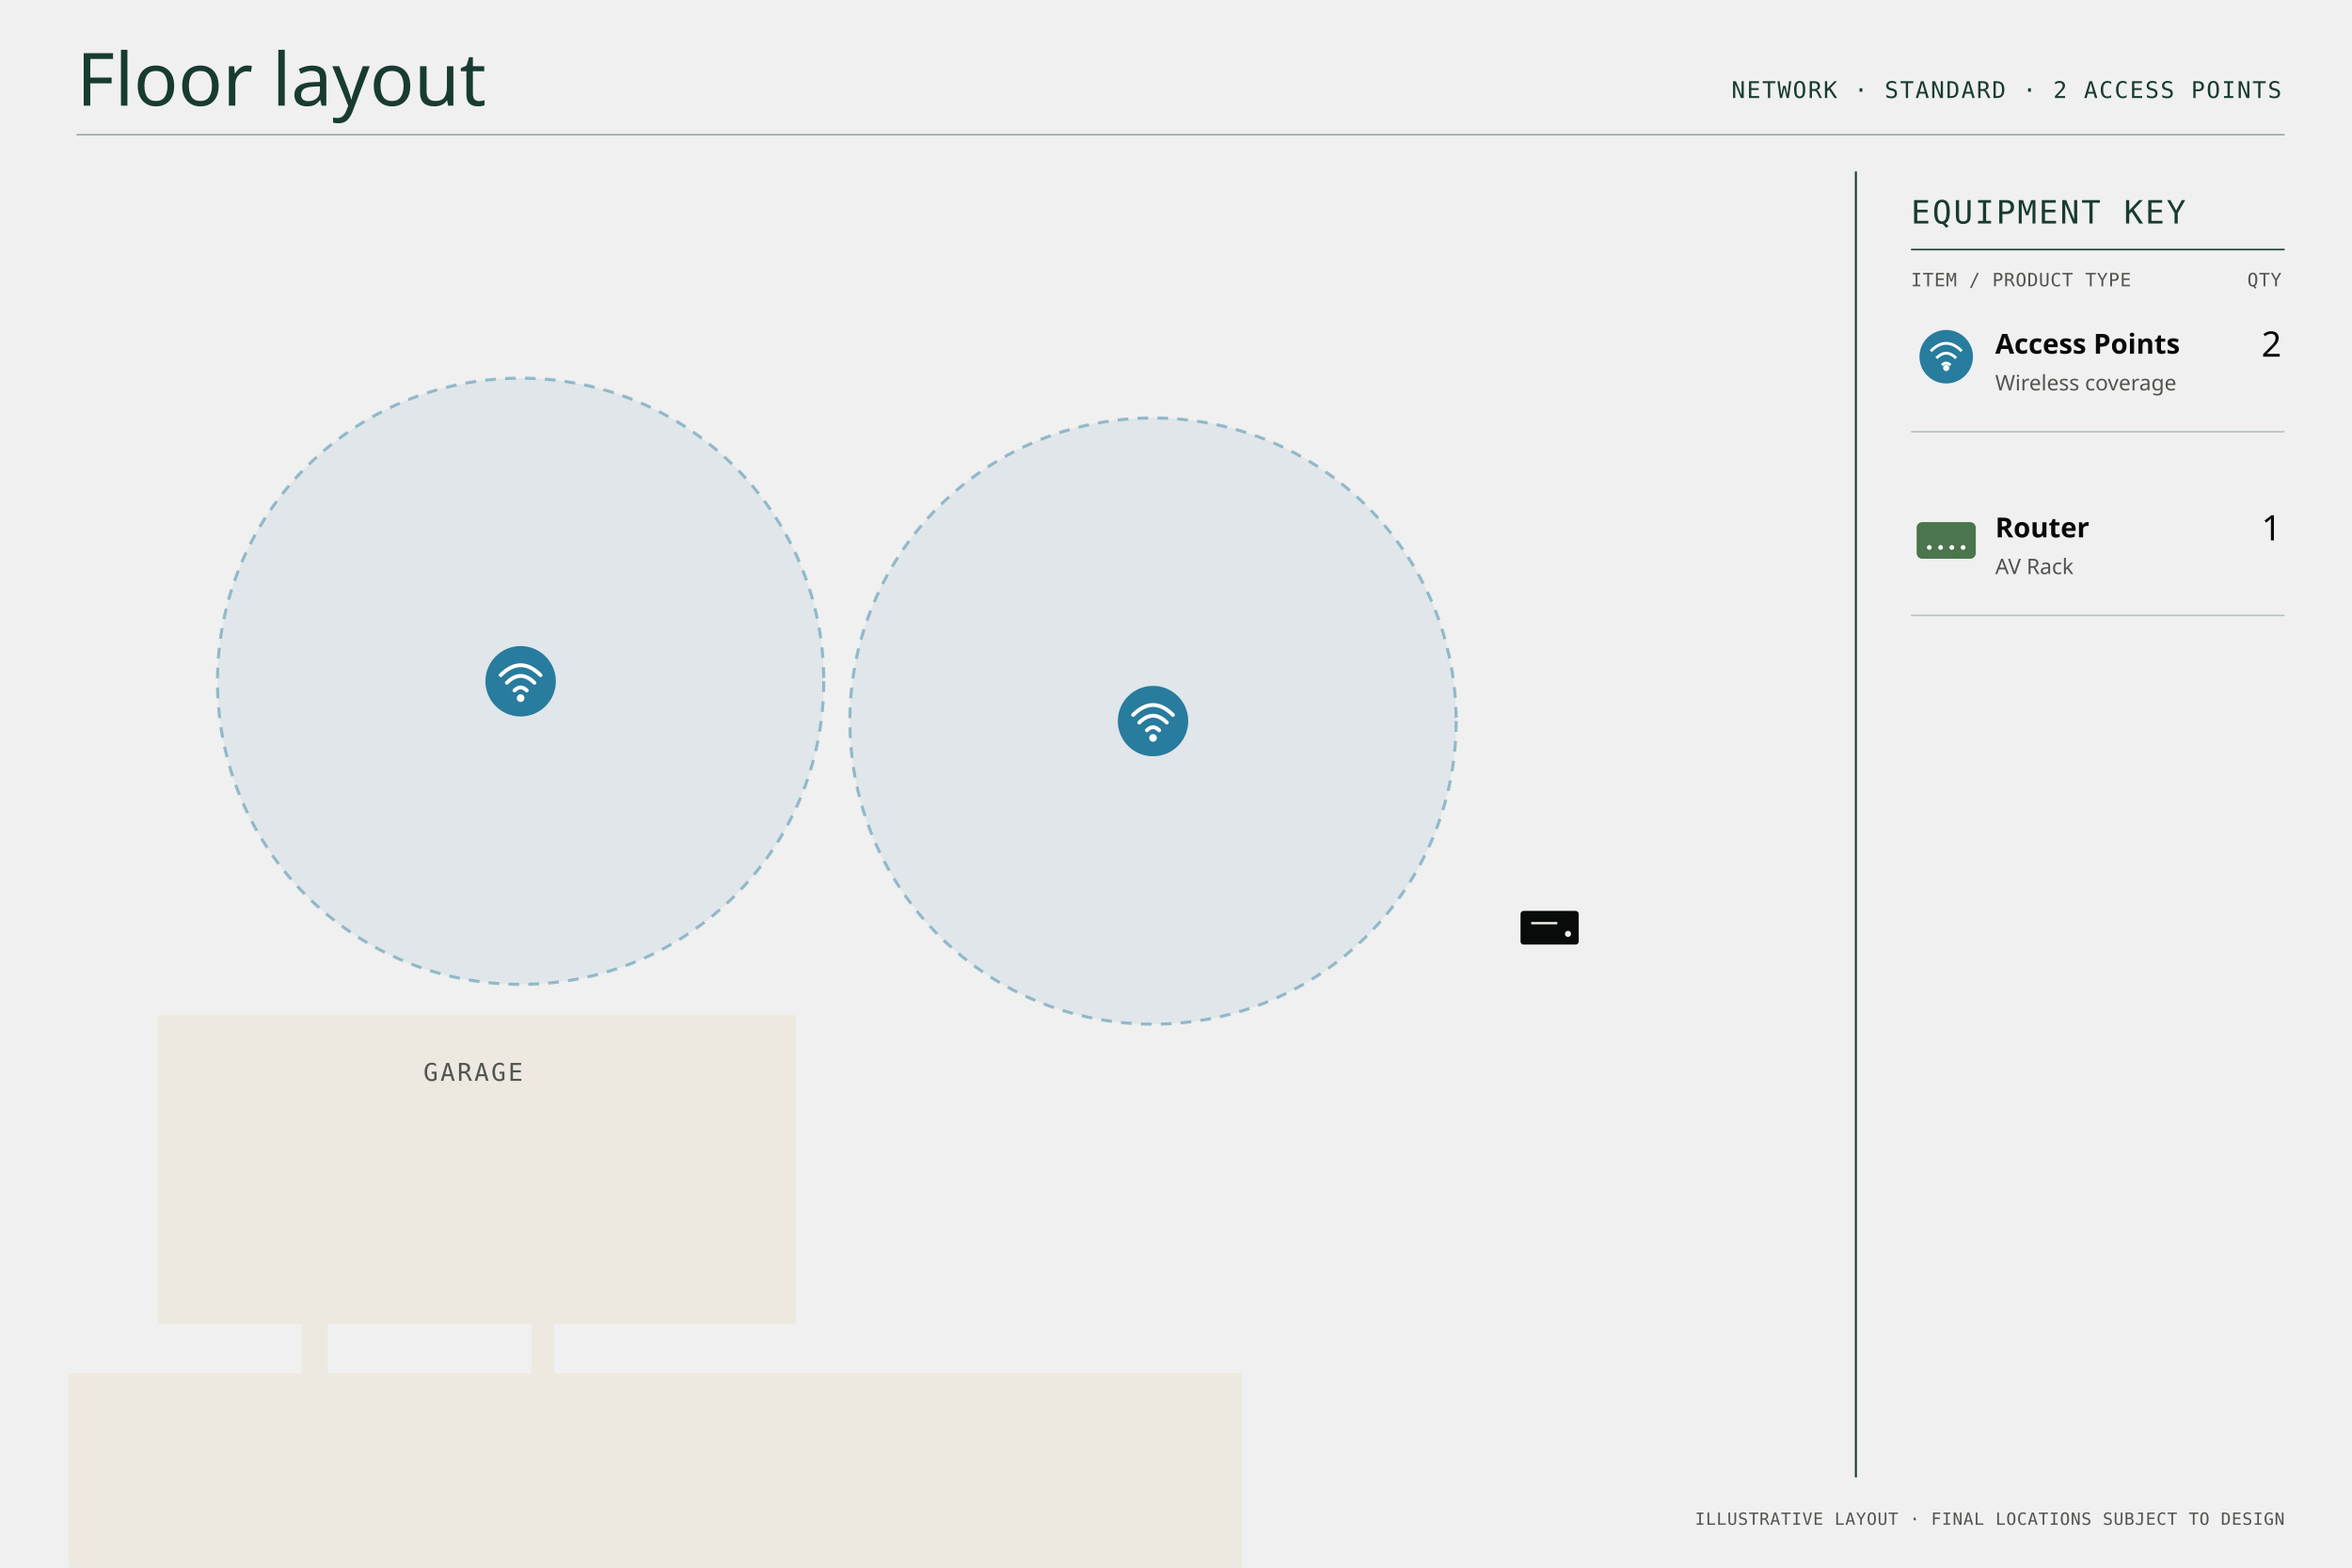
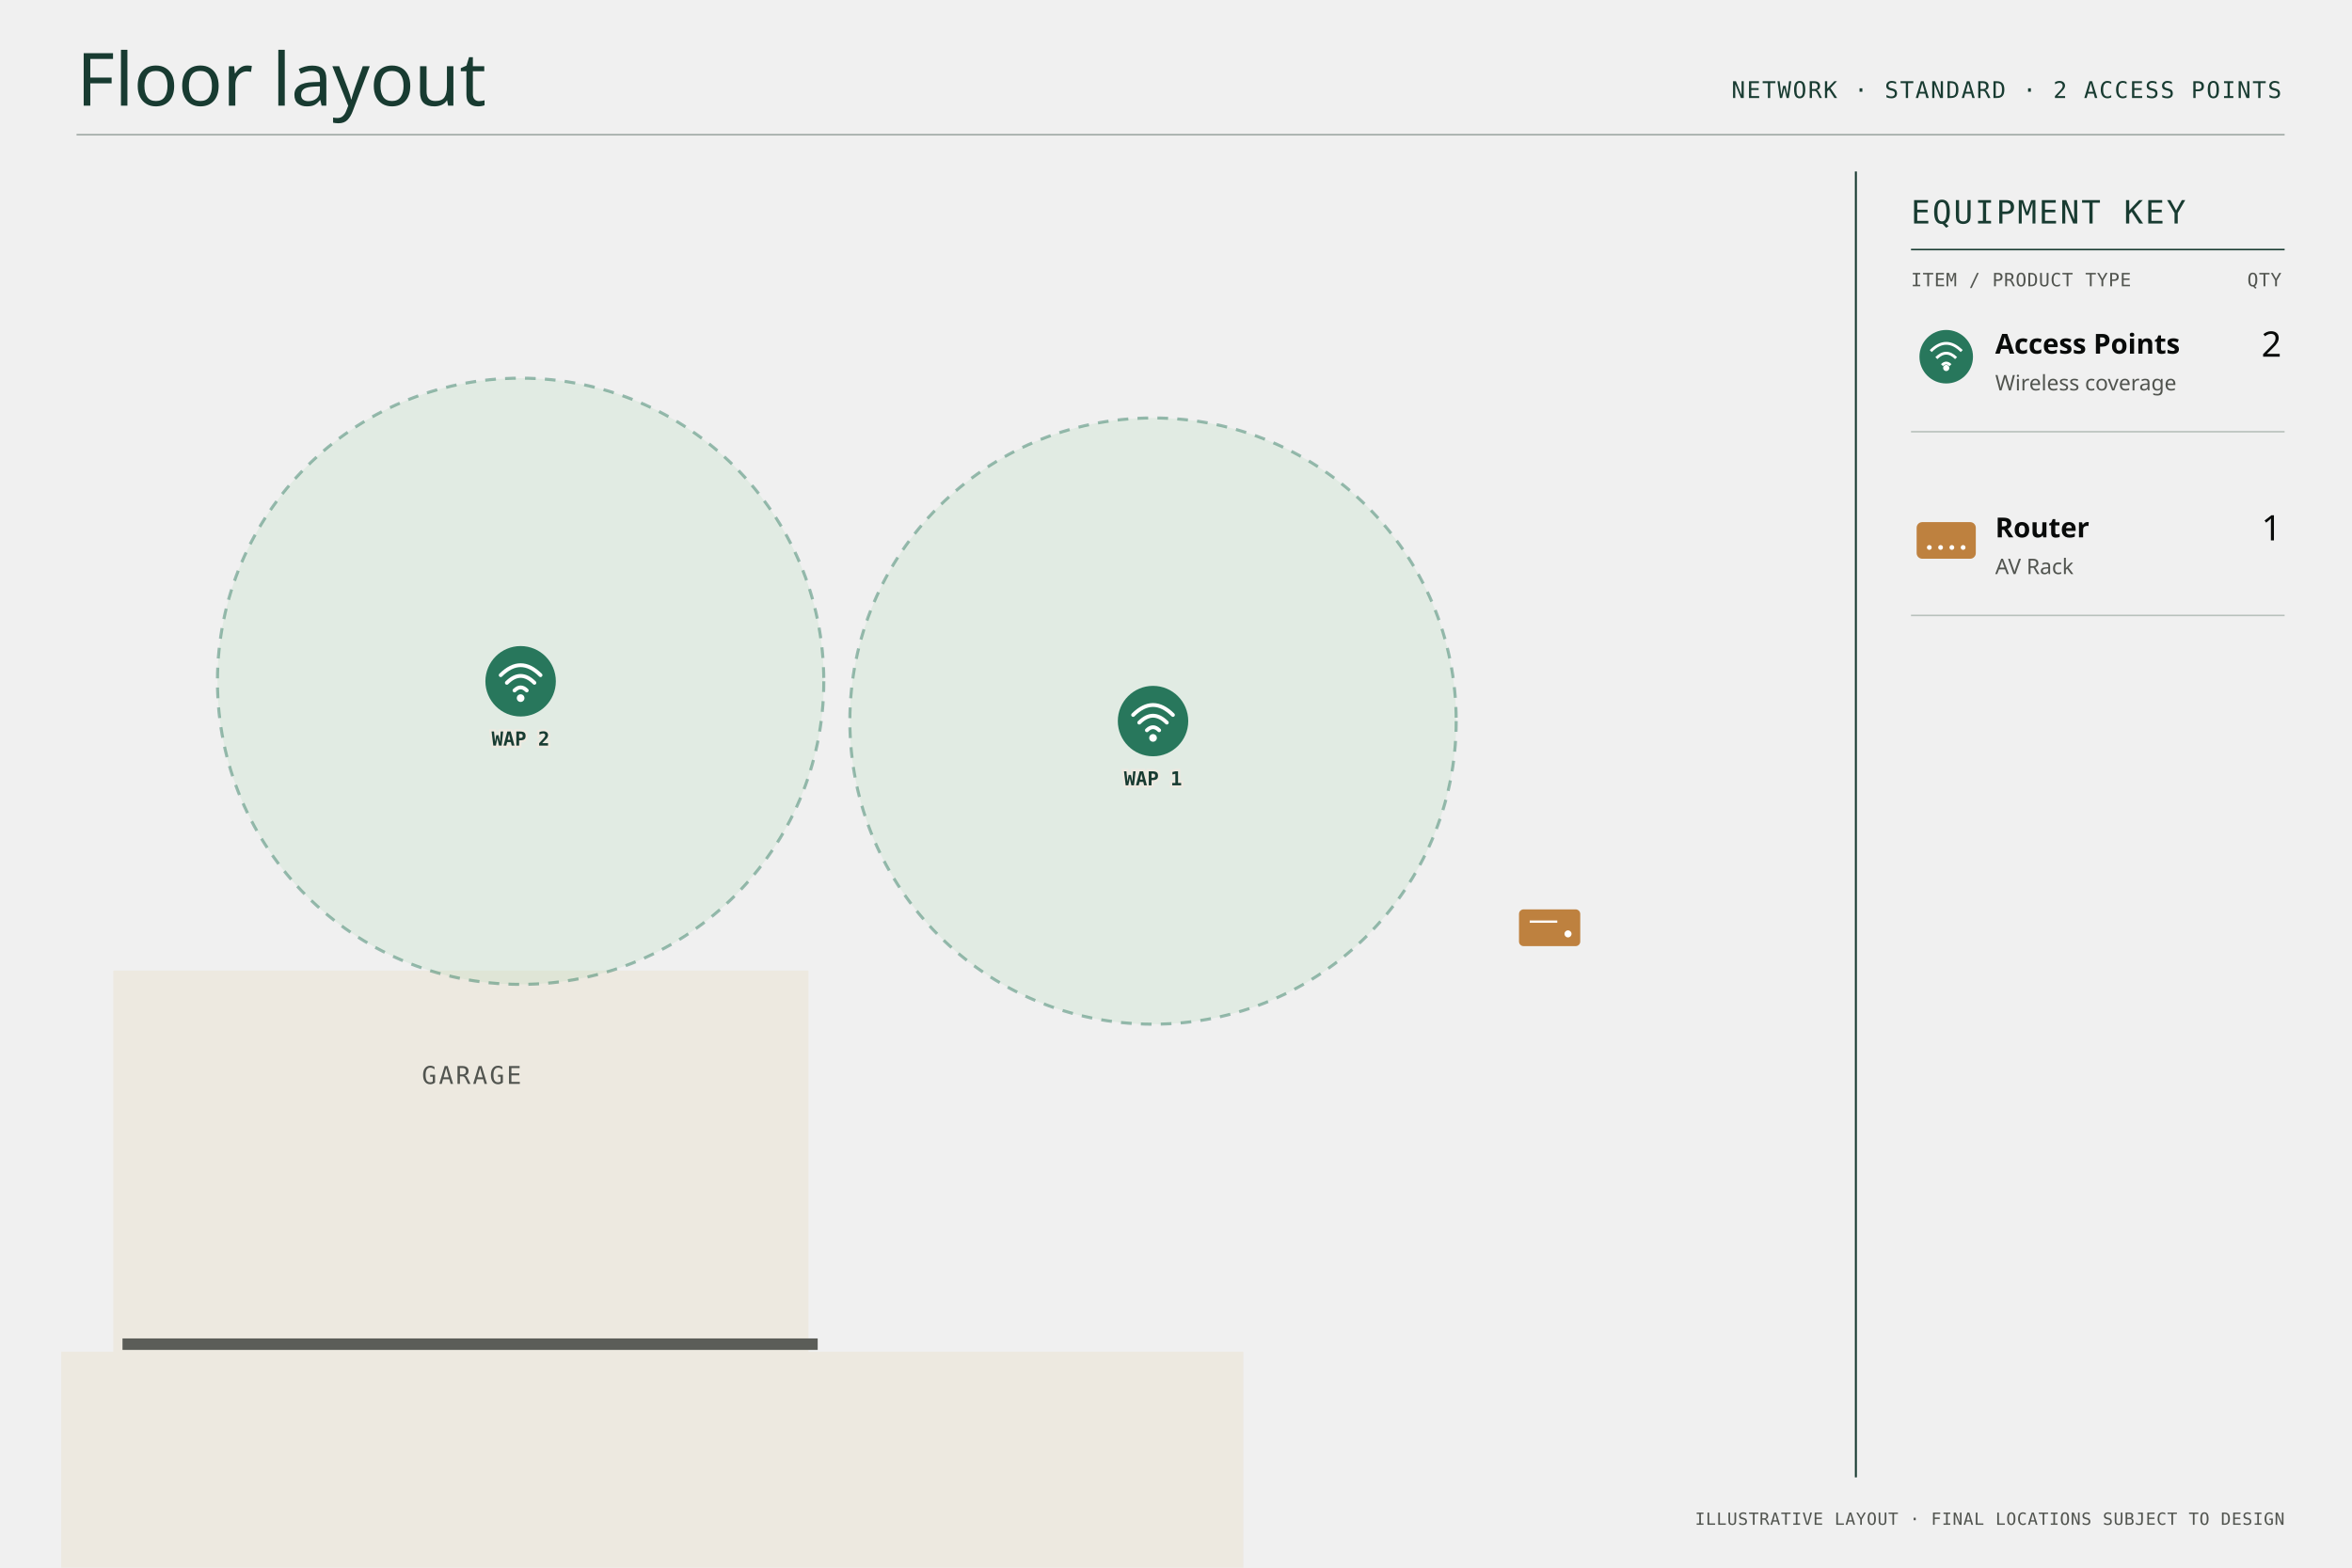
<svg xmlns="http://www.w3.org/2000/svg" viewBox="0 0 1536 1024" width="1536" height="1024" role="img" aria-label="Network Standard floor layout and equipment key">
  <text x="50" y="69" fill="#183B31" font-family="Schibsted Grotesk,sans-serif" font-size="48">Floor layout</text>
  <text x="1490" y="64" fill="#183B31" font-family="IBM Plex Mono,monospace" font-size="15" letter-spacing=".065em" text-anchor="end">NETWORK · STANDARD · 2 ACCESS POINTS</text>
  <line x1="50" y1="88" x2="1492" y2="88" stroke="#9DA7A3" stroke-width="1" />
-   <g data-pradera-architectural-cleanup="garage">
-     <rect x="103" y="663" width="417" height="202" fill="#EDE9E0" />
-     <rect x="197" y="865" width="17" height="32" fill="#EDE9E0" />
-     <rect x="347" y="865" width="15" height="32" fill="#EDE9E0" />
-     <rect x="45" y="897" width="766" height="127" fill="#EDE9E0" />
-     <text x="309" y="706" font-family="IBM Plex Mono,monospace" font-size="16" font-weight="500" letter-spacing=".09em" fill="#51544F" text-anchor="middle">GARAGE</text>
+   <g data-pradera-architectural-cleanup="garage" aria-label="Open garage architectural reference">
+     <rect x="74" y="634" width="454" height="257" fill="#EDE9E0" />
+     <rect x="40" y="883" width="772" height="141" fill="#EDE9E0" />
+     <line x1="80" y1="878" x2="534" y2="878" stroke="#5B5D58" stroke-width="7.5" />
+     <text x="308" y="708" fill="#51544F" text-anchor="middle" font-family="IBM Plex Mono,monospace" font-size="16" font-weight="500" letter-spacing=".09em">GARAGE</text>
  </g>
-   <circle cx="753" cy="471" r="198" fill="#287C9E" fill-opacity=".08" stroke="#287C9E" stroke-opacity=".45" stroke-width="2" stroke-dasharray="7 6" />
+   <circle cx="753" cy="471" r="198" fill="#A5D8B3" fill-opacity=".20" stroke="#28775C" stroke-opacity=".45" stroke-width="2" stroke-dasharray="7 6" />
  <g transform="translate(753,471)">
-     <circle r="23" fill="#287C9E" />
+     <circle r="23" fill="#28775C" />
    <path d="M-13 -4q13 -13 26 0M-9 1q9 -9 18 0M-4 6q4 -4 8 0" fill="none" stroke="white" stroke-width="2.5" stroke-linecap="round" />
    <circle cy="11" r="2.5" fill="white" />
  </g>
-   <circle cx="340" cy="445" r="198" fill="#287C9E" fill-opacity=".08" stroke="#287C9E" stroke-opacity=".45" stroke-width="2" stroke-dasharray="7 6" />
+   <circle cx="340" cy="445" r="198" fill="#A5D8B3" fill-opacity=".20" stroke="#28775C" stroke-opacity=".45" stroke-width="2" stroke-dasharray="7 6" />
  <g transform="translate(340,445)">
-     <circle r="23" fill="#287C9E" />
+     <circle r="23" fill="#28775C" />
    <path d="M-13 -4q13 -13 26 0M-9 1q9 -9 18 0M-4 6q4 -4 8 0" fill="none" stroke="white" stroke-width="2.5" stroke-linecap="round" />
    <circle cy="11" r="2.5" fill="white" />
  </g>
  <g transform="translate(1012,606)" aria-label="router in mechanical room">
-     <rect x="-19" y="-11" width="38" height="22" rx="2" fill="#090B0A" />
-     <path d="M-12 -3H5" stroke="#F1F0EB" stroke-width="1.5" />
-     <circle cx="12" cy="4" r="2" fill="#F1F0EB" />
+     <rect x="-20" y="-12" width="40" height="24" rx="3" fill="#BE813F" />
+     <path d="M-13 -4H5" stroke="#FFF" stroke-width="1.5" />
+     <circle cx="12" cy="4" r="2.3" fill="#FFF" />
  </g>
+   <text x="753" y="513" font-family="IBM Plex Mono,monospace" font-size="12.6" font-weight="600" fill="#183B31" stroke="#EDE9E0" stroke-width="3" paint-order="stroke" text-anchor="middle">WAP 1</text>
+   <text x="340" y="487" font-family="IBM Plex Mono,monospace" font-size="12.6" font-weight="600" fill="#183B31" stroke="#EDE9E0" stroke-width="3" paint-order="stroke" text-anchor="middle">WAP 2</text>
  <line x1="1212" y1="112" x2="1212" y2="965" stroke="#183B31" stroke-width="1.3" />
  <text x="1248" y="146" fill="#183B31" font-family="IBM Plex Mono,monospace" font-size="21" letter-spacing=".06em">EQUIPMENT KEY</text>
  <line x1="1248" y1="163" x2="1492" y2="163" stroke="#183B31" stroke-width="1" />
  <text x="1248" y="187" fill="#51544F" font-family="IBM Plex Mono,monospace" font-size="12" letter-spacing=".03em">ITEM / PRODUCT TYPE</text>
  <text x="1490" y="187" fill="#51544F" font-family="IBM Plex Mono,monospace" font-size="12" letter-spacing=".03em" text-anchor="end">QTY</text>
  <g transform="translate(1271,233) scale(0.92)">
-     <circle r="19" fill="#287C9E" />
+     <circle r="19" fill="#28775C" />
    <path d="M-11 -4q11 -11 22 0M-7 1q7 -7 14 0M-3 6q3 -3 6 0" fill="none" stroke="white" stroke-width="2" />
    <circle cy="8" r="2.2" fill="white" />
  </g>
  <text x="1303" y="231" fill="#090B0A" font-family="Instrument Sans,sans-serif" font-size="18" font-weight="600">Access Points</text>
  <text x="1303" y="255" fill="#51544F" font-family="Instrument Sans,sans-serif" font-size="14">Wireless coverage</text>
  <text x="1490" y="233" fill="#090B0A" font-family="Instrument Sans,sans-serif" font-size="23" text-anchor="end">2</text>
  <line x1="1248" y1="282" x2="1492" y2="282" stroke="#B8C1BC" stroke-width="1" />
  <g transform="translate(1271,353) scale(0.92)">
-     <rect x="-21" y="-13" width="42" height="26" rx="4" fill="#4B754D" />
+     <rect x="-21" y="-13" width="42" height="26" rx="4" fill="#BE813F" />
    <circle cx="-12" cy="5" r="1.7" fill="white" />
    <circle cx="-4" cy="5" r="1.7" fill="white" />
    <circle cx="4" cy="5" r="1.7" fill="white" />
    <circle cx="12" cy="5" r="1.7" fill="white" />
  </g>
  <text x="1303" y="351" fill="#090B0A" font-family="Instrument Sans,sans-serif" font-size="18" font-weight="600">Router</text>
  <text x="1303" y="375" fill="#51544F" font-family="Instrument Sans,sans-serif" font-size="14">AV Rack</text>
  <text x="1490" y="353" fill="#090B0A" font-family="Instrument Sans,sans-serif" font-size="23" text-anchor="end">1</text>
  <line x1="1248" y1="402" x2="1492" y2="402" stroke="#B8C1BC" stroke-width="1" />
  <text x="1492" y="996" fill="#51544F" font-family="IBM Plex Mono,monospace" font-size="11" letter-spacing=".035em" text-anchor="end">ILLUSTRATIVE LAYOUT · FINAL LOCATIONS SUBJECT TO DESIGN</text>
</svg>
